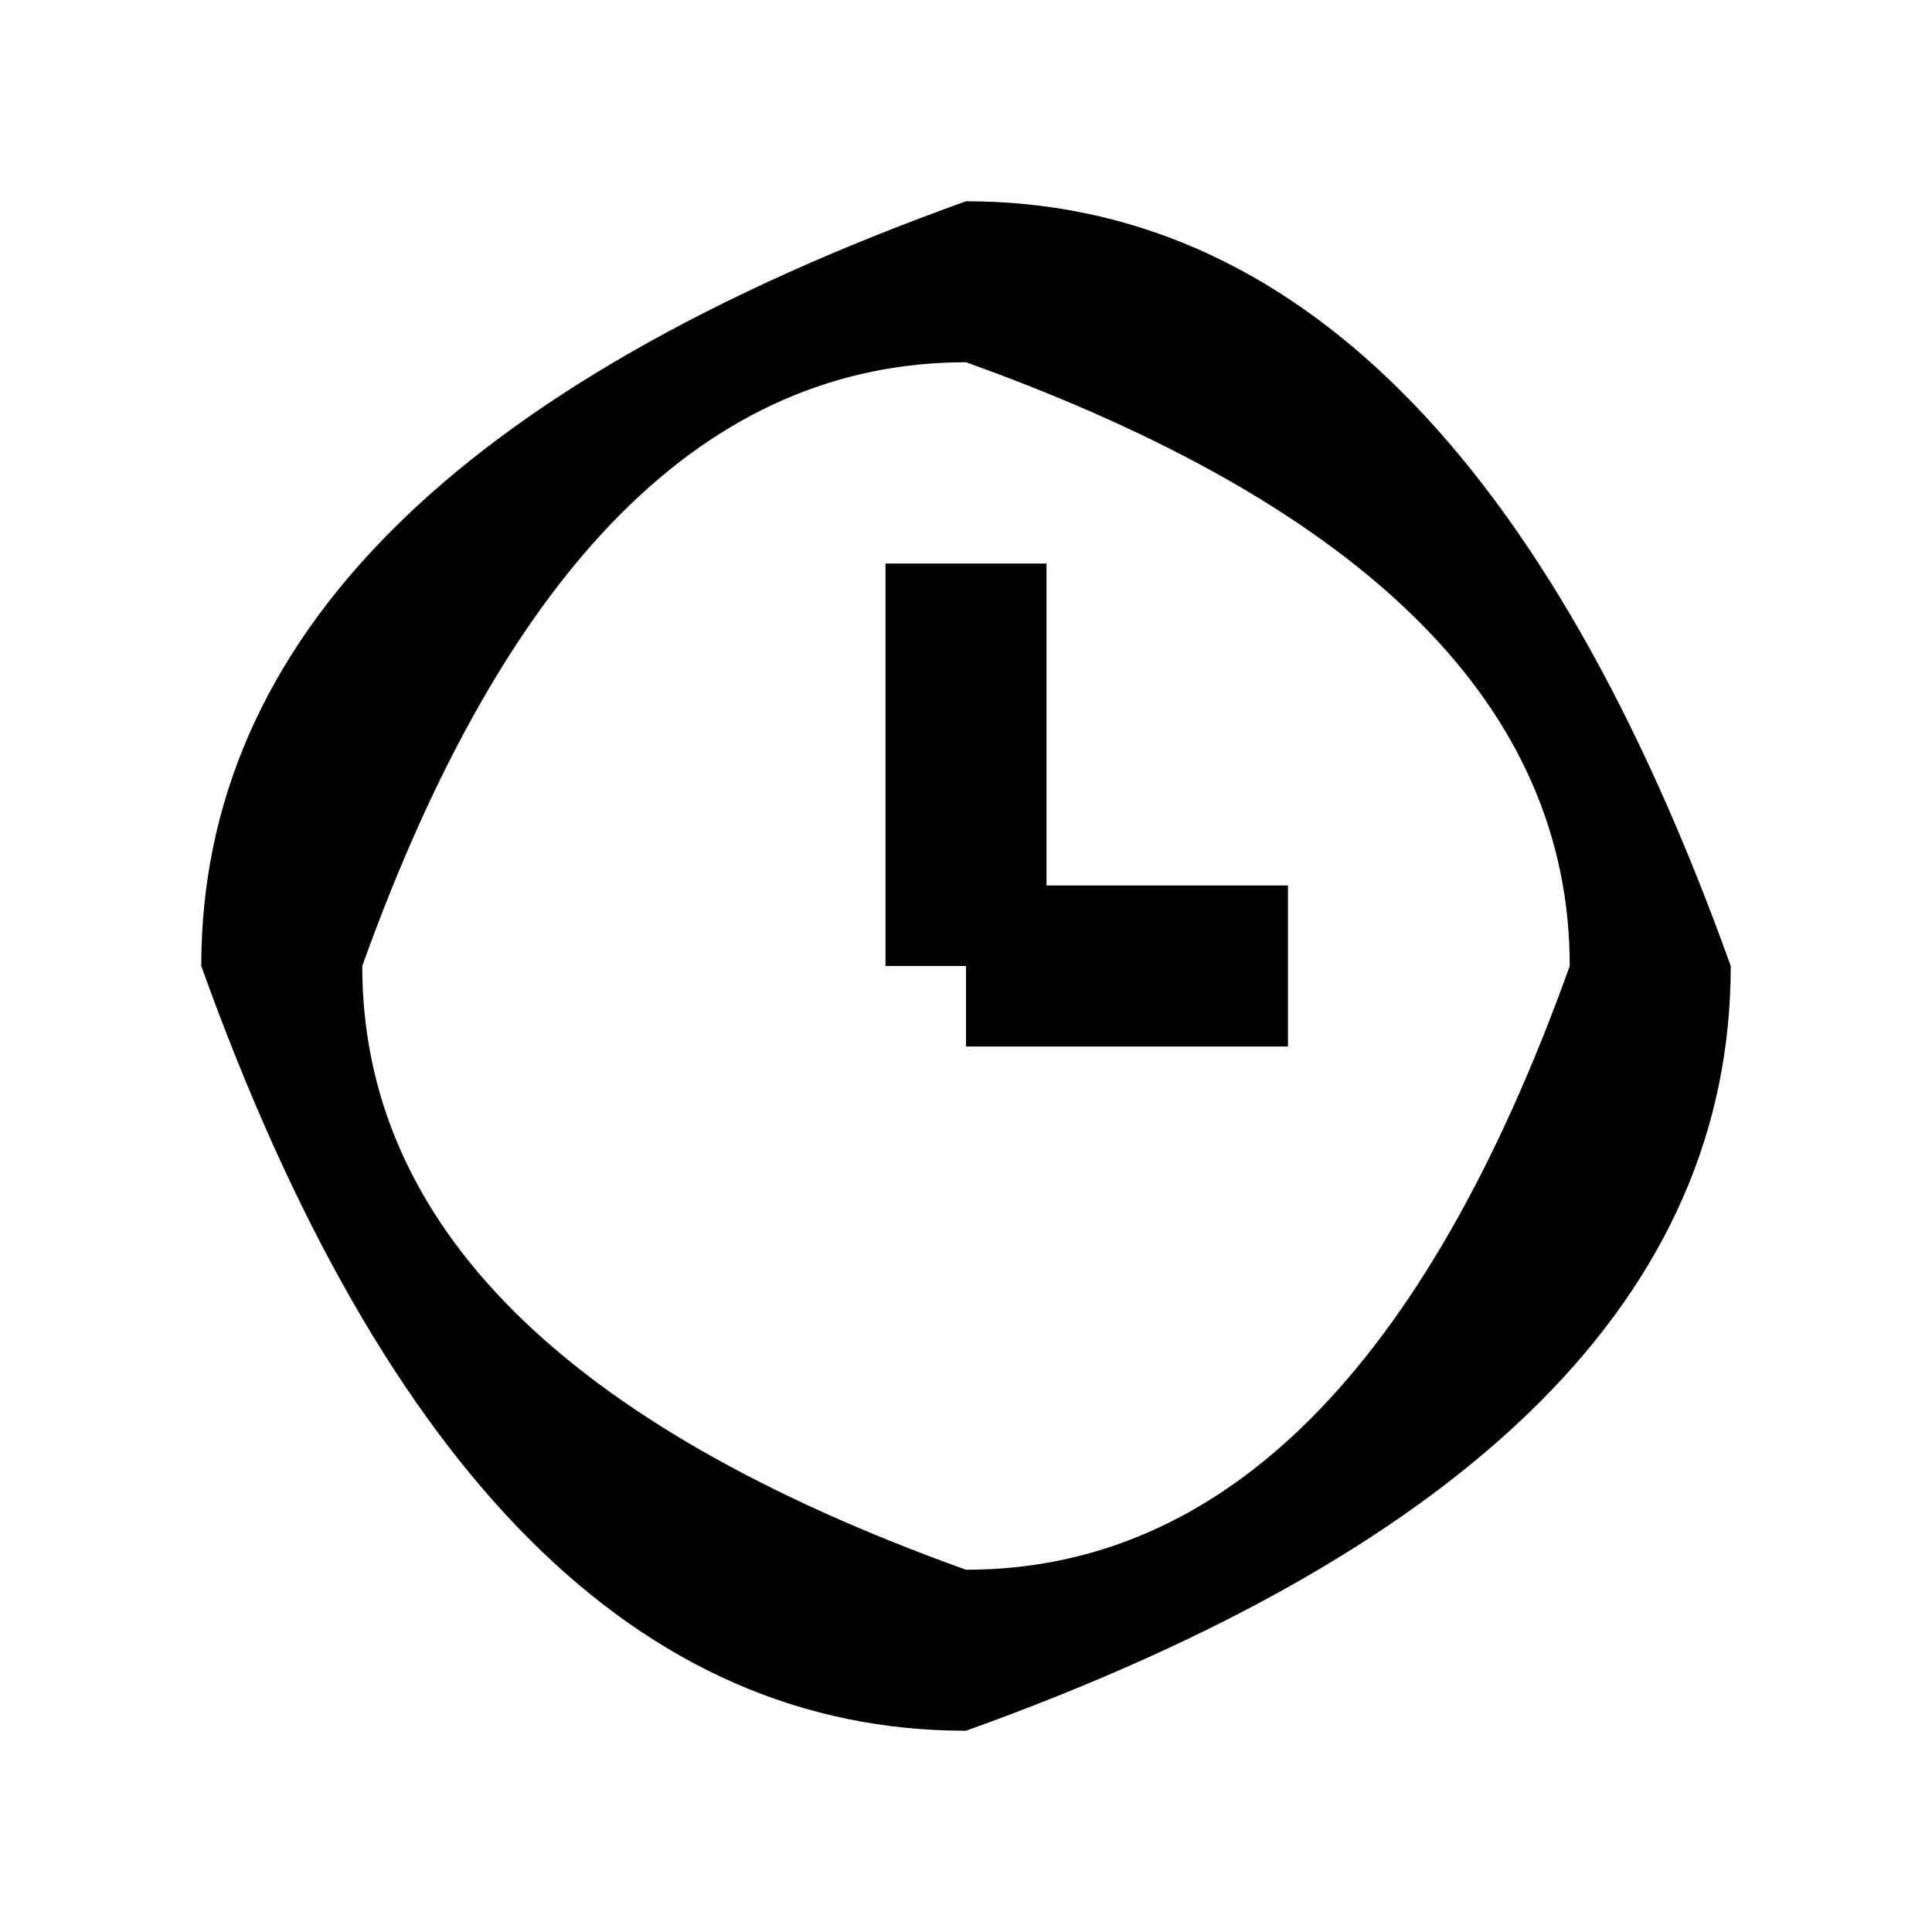
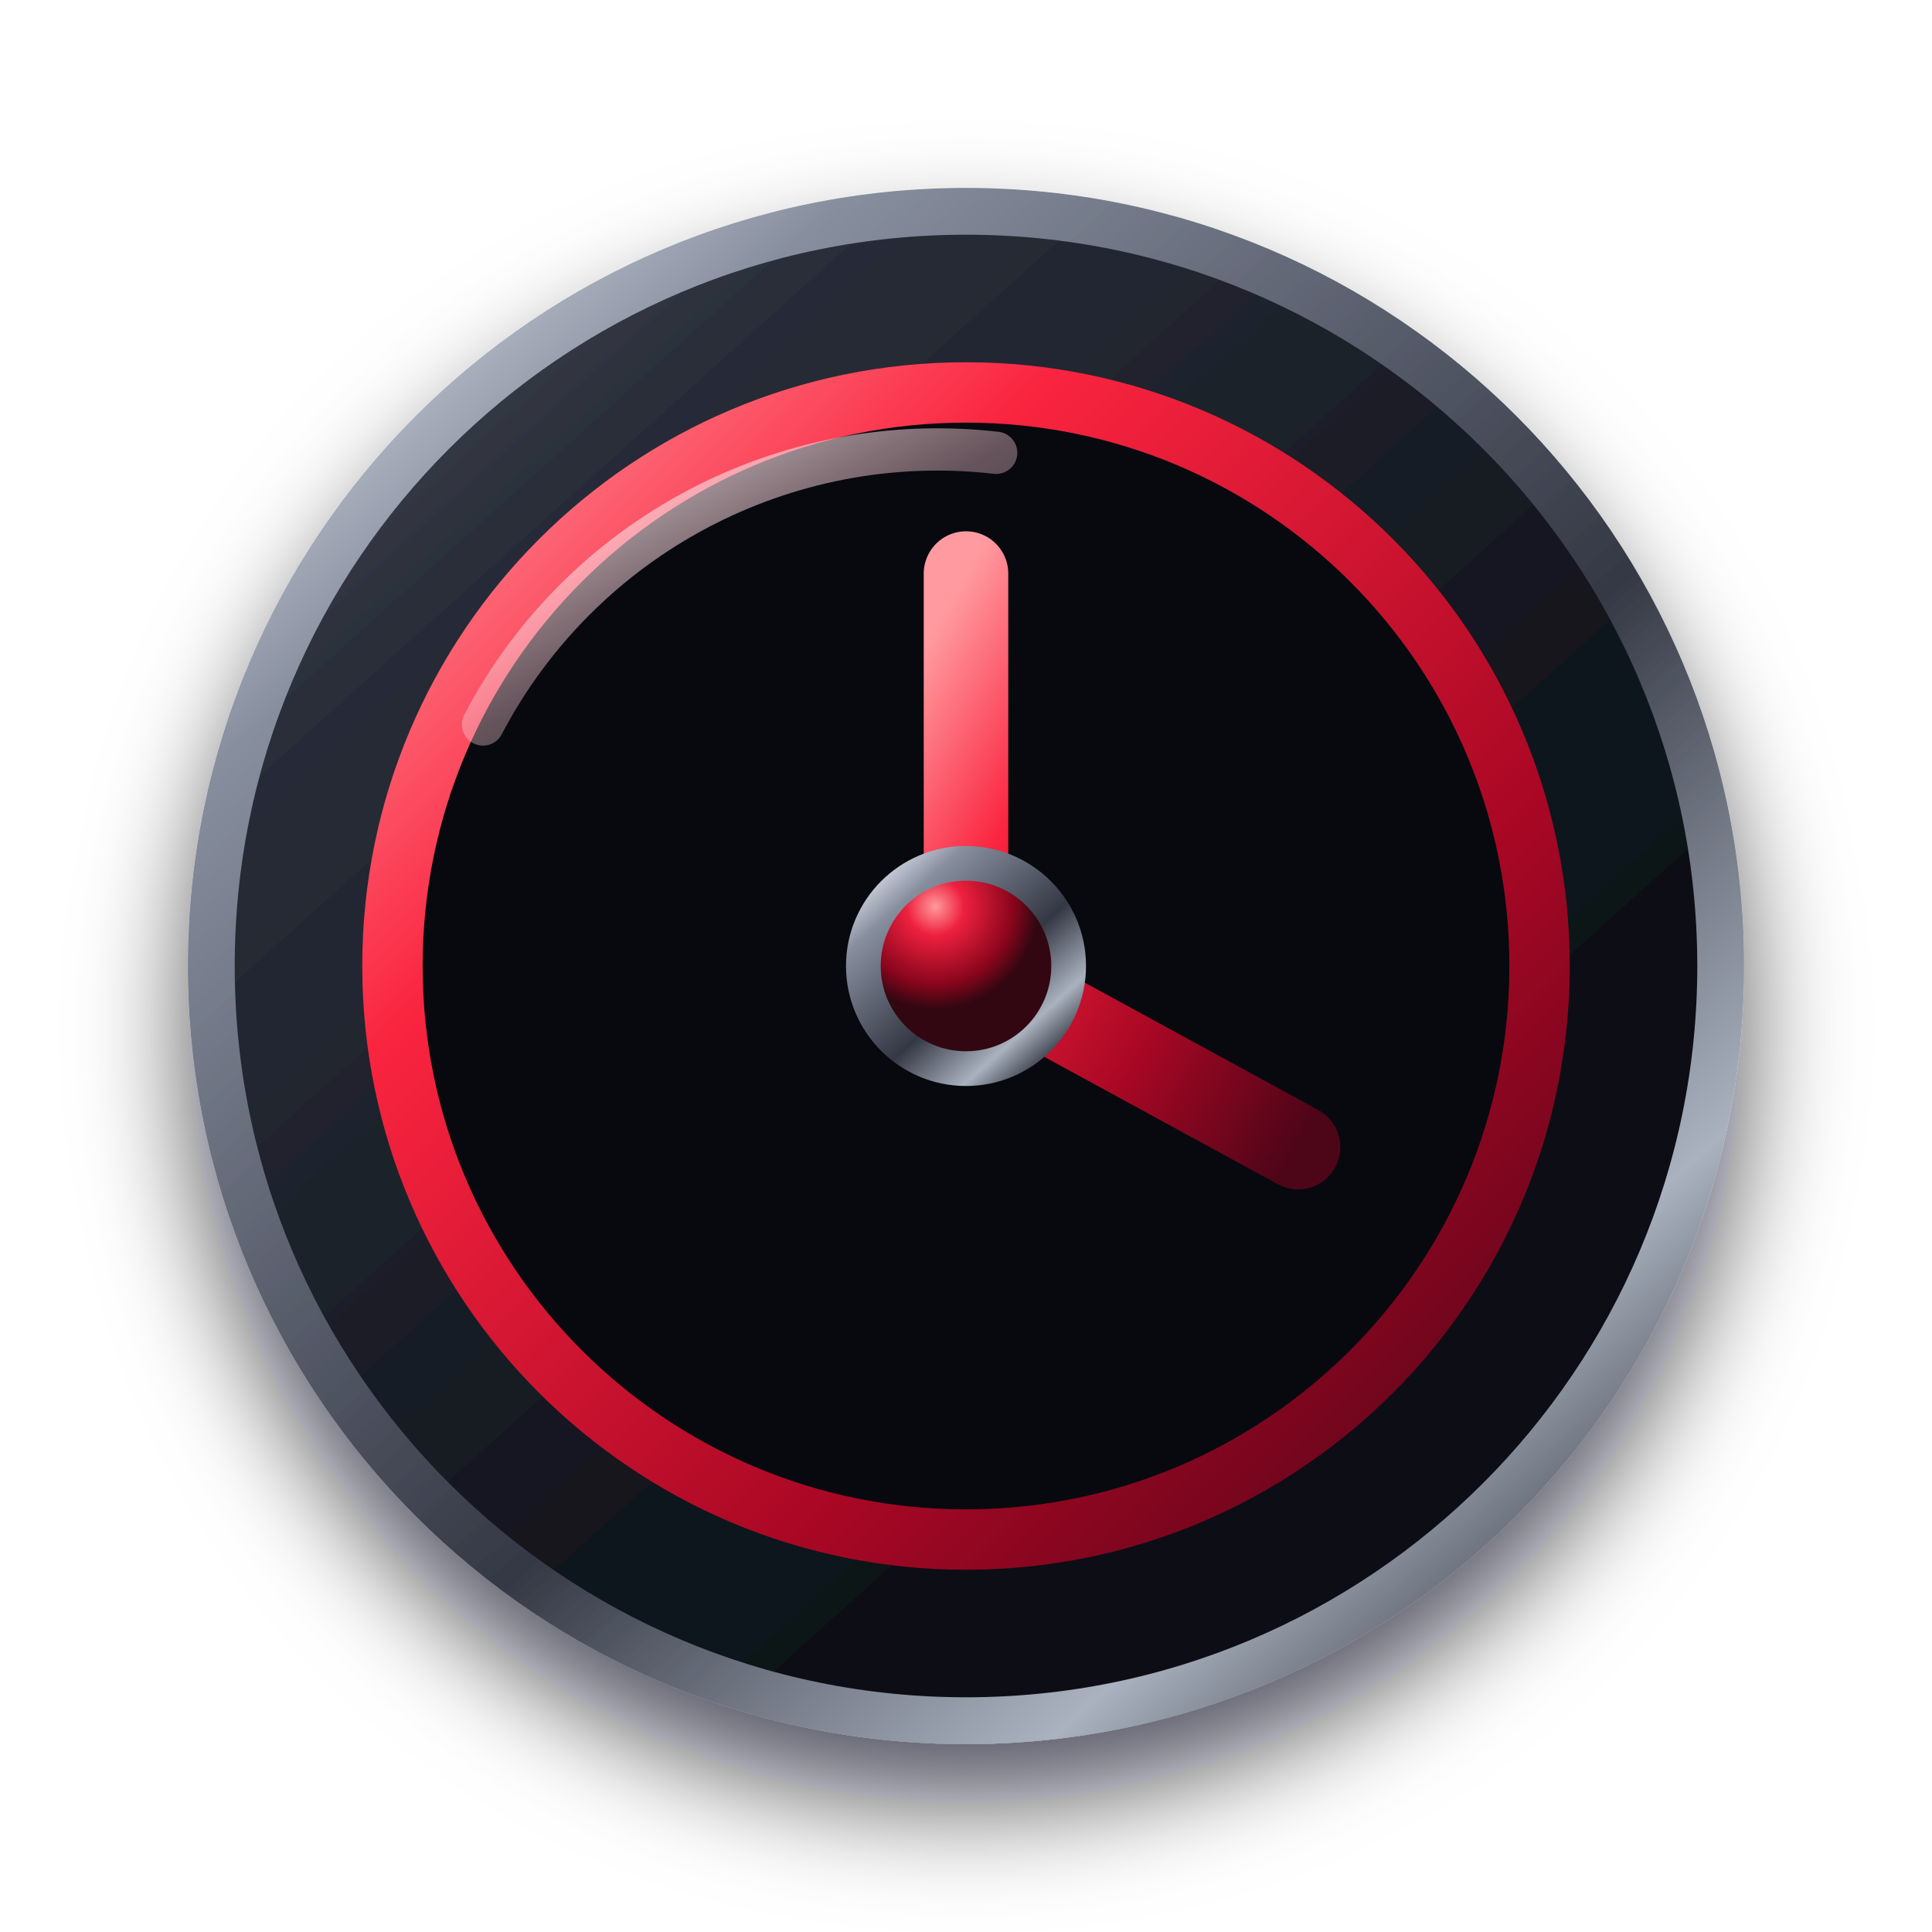
- <svg xmlns="http://www.w3.org/2000/svg" viewBox="0 0 24 24" width="24" height="24">
-   <path fill="currentColor" fill-rule="nonzero" d="M12.00 2.50 Q18.09 2.50 21.50 12.00 Q21.50 18.09 12.00 21.50 Q5.91 21.50 2.50 12.00 Q2.50 5.91 12.00 2.50 Z M12.00 4.50 Q7.19 4.50 4.50 12.00 Q4.50 16.81 12.00 19.50 Q16.81 19.50 19.50 12.00 Q19.50 7.19 12.00 4.50 Z M11.00 12.00 L13.00 12.00 L13.00 7.00 L11.00 7.00 L11.00 12.00 Z M12.00 11.00 L12.00 13.00 L16.00 13.00 L16.00 11.00 L12.00 11.00 Z" />
+ <svg xmlns="http://www.w3.org/2000/svg" viewBox="0 0 64 64" width="64" height="64" role="img" aria-labelledby="t-clock d-clock">
+   <defs>
+     <linearGradient id="graphite" x1="0" x2=".9" y1="0" y2="1">
+       <stop stop-color="#545b69" />
+       <stop offset=".21" stop-color="#292d38" />
+       <stop offset=".62" stop-color="#11151d" />
+       <stop offset="1" stop-color="#06080e" />
+     </linearGradient>
+     <linearGradient id="steel" x1="0" y1="0" x2=".9" y2="1">
+       <stop stop-color="#f0f4fc" />
+       <stop offset=".2" stop-color="#878e9e" />
+       <stop offset=".6" stop-color="#343844" />
+       <stop offset=".84" stop-color="#aab2bf" />
+       <stop offset="1" stop-color="#272c36" />
+     </linearGradient>
+     <linearGradient id="red" x1="0" y1="0" x2="1" y2="1">
+       <stop stop-color="#ff9ba0" />
+       <stop offset=".28" stop-color="#fa243f" />
+       <stop offset=".68" stop-color="#a80724" />
+       <stop offset="1" stop-color="#4d0518" />
+     </linearGradient>
+     <radialGradient id="garnet" cx=".35" cy=".21">
+       <stop stop-color="#ff9a9a" />
+       <stop offset=".28" stop-color="#ee203f" />
+       <stop offset=".76" stop-color="#89051c" />
+       <stop offset="1" stop-color="#320711" />
+     </radialGradient>
+     <linearGradient id="shine" x1="0" y1="0" x2="1" y2="1">
+       <stop stop-color="#fff" stop-opacity=".9" />
+       <stop offset=".5" stop-color="#f7c6cf" stop-opacity=".4" />
+       <stop offset="1" stop-color="#fff" stop-opacity=".02" />
+     </linearGradient>
+     <filter id="shadow" x="-35%" y="-35%" width="170%" height="170%">
+       <feDropShadow dx="0" dy="2" stdDeviation="1.8" flood-color="#010308" flood-opacity=".65" />
+     </filter>
+   </defs>
+   <style>.body{fill:url(#graphite);stroke:url(#steel);stroke-width:1.55;filter:url(#shadow)}.enamel{fill:none;stroke:url(#red);stroke-width:2.8;stroke-linecap:round;stroke-linejoin:round}.glint{fill:none;stroke:url(#shine);stroke-width:1.4;stroke-linecap:round}.gem{fill:url(#garnet);stroke:url(#steel);stroke-width:1.15}.void{fill:#07090f;stroke:url(#red);stroke-width:2}</style>
+   <g stroke-linecap="round" stroke-linejoin="round">
+     <circle class="body" cx="32" cy="32" r="25" />
+     <circle class="void" cx="32" cy="32" r="19" />
+     <path class="enamel" d="M32 19 V32 L43 38" />
+     <circle class="gem" cx="32" cy="32" r="3.4" />
+     <path class="glint" d="M16 24 A17 17 0 0 1 33 15" />
+   </g>
</svg>
